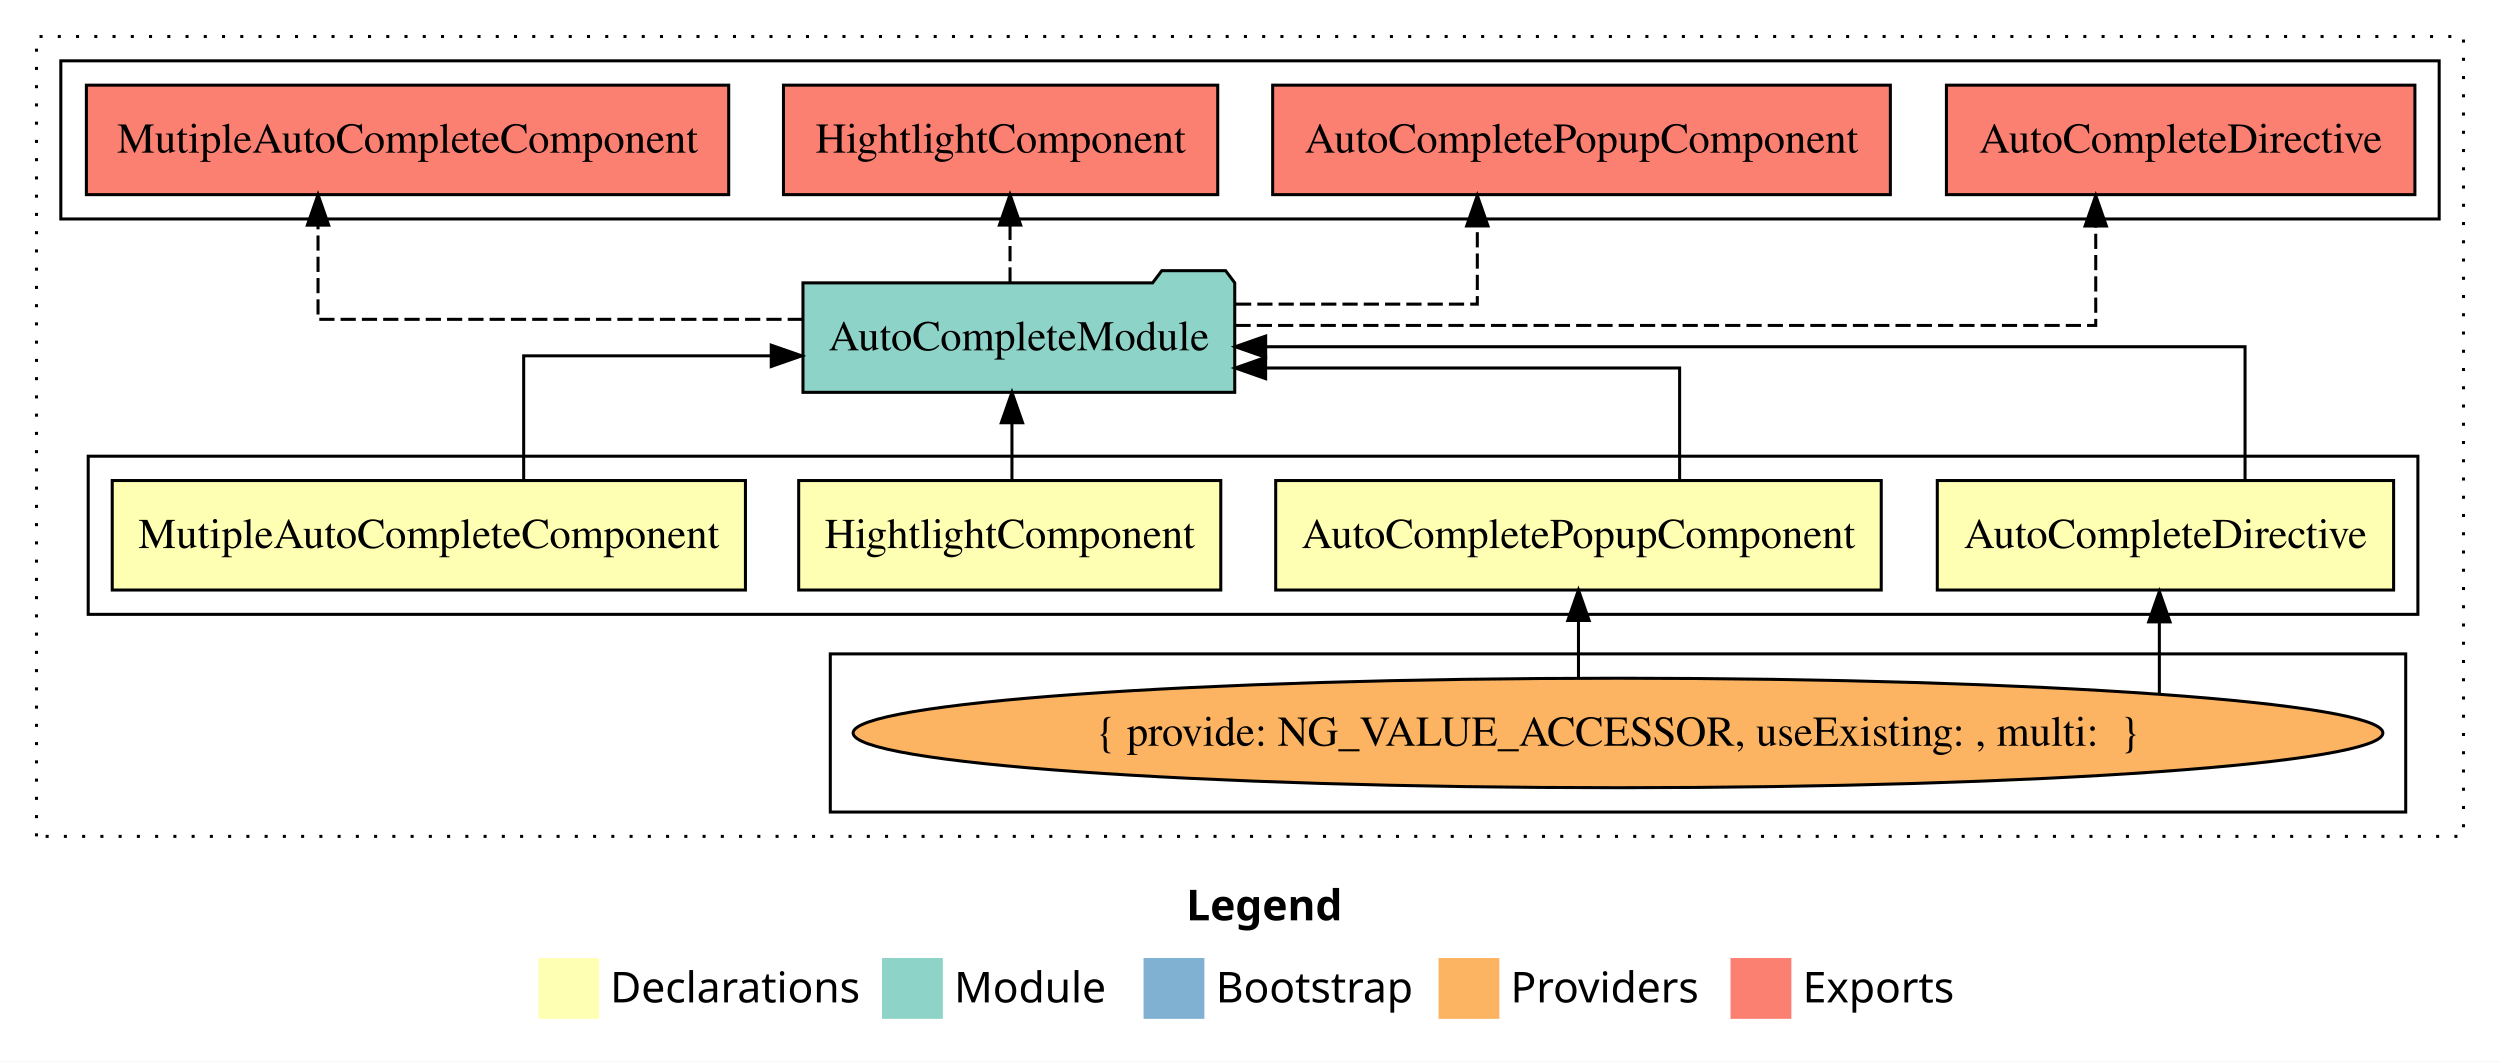
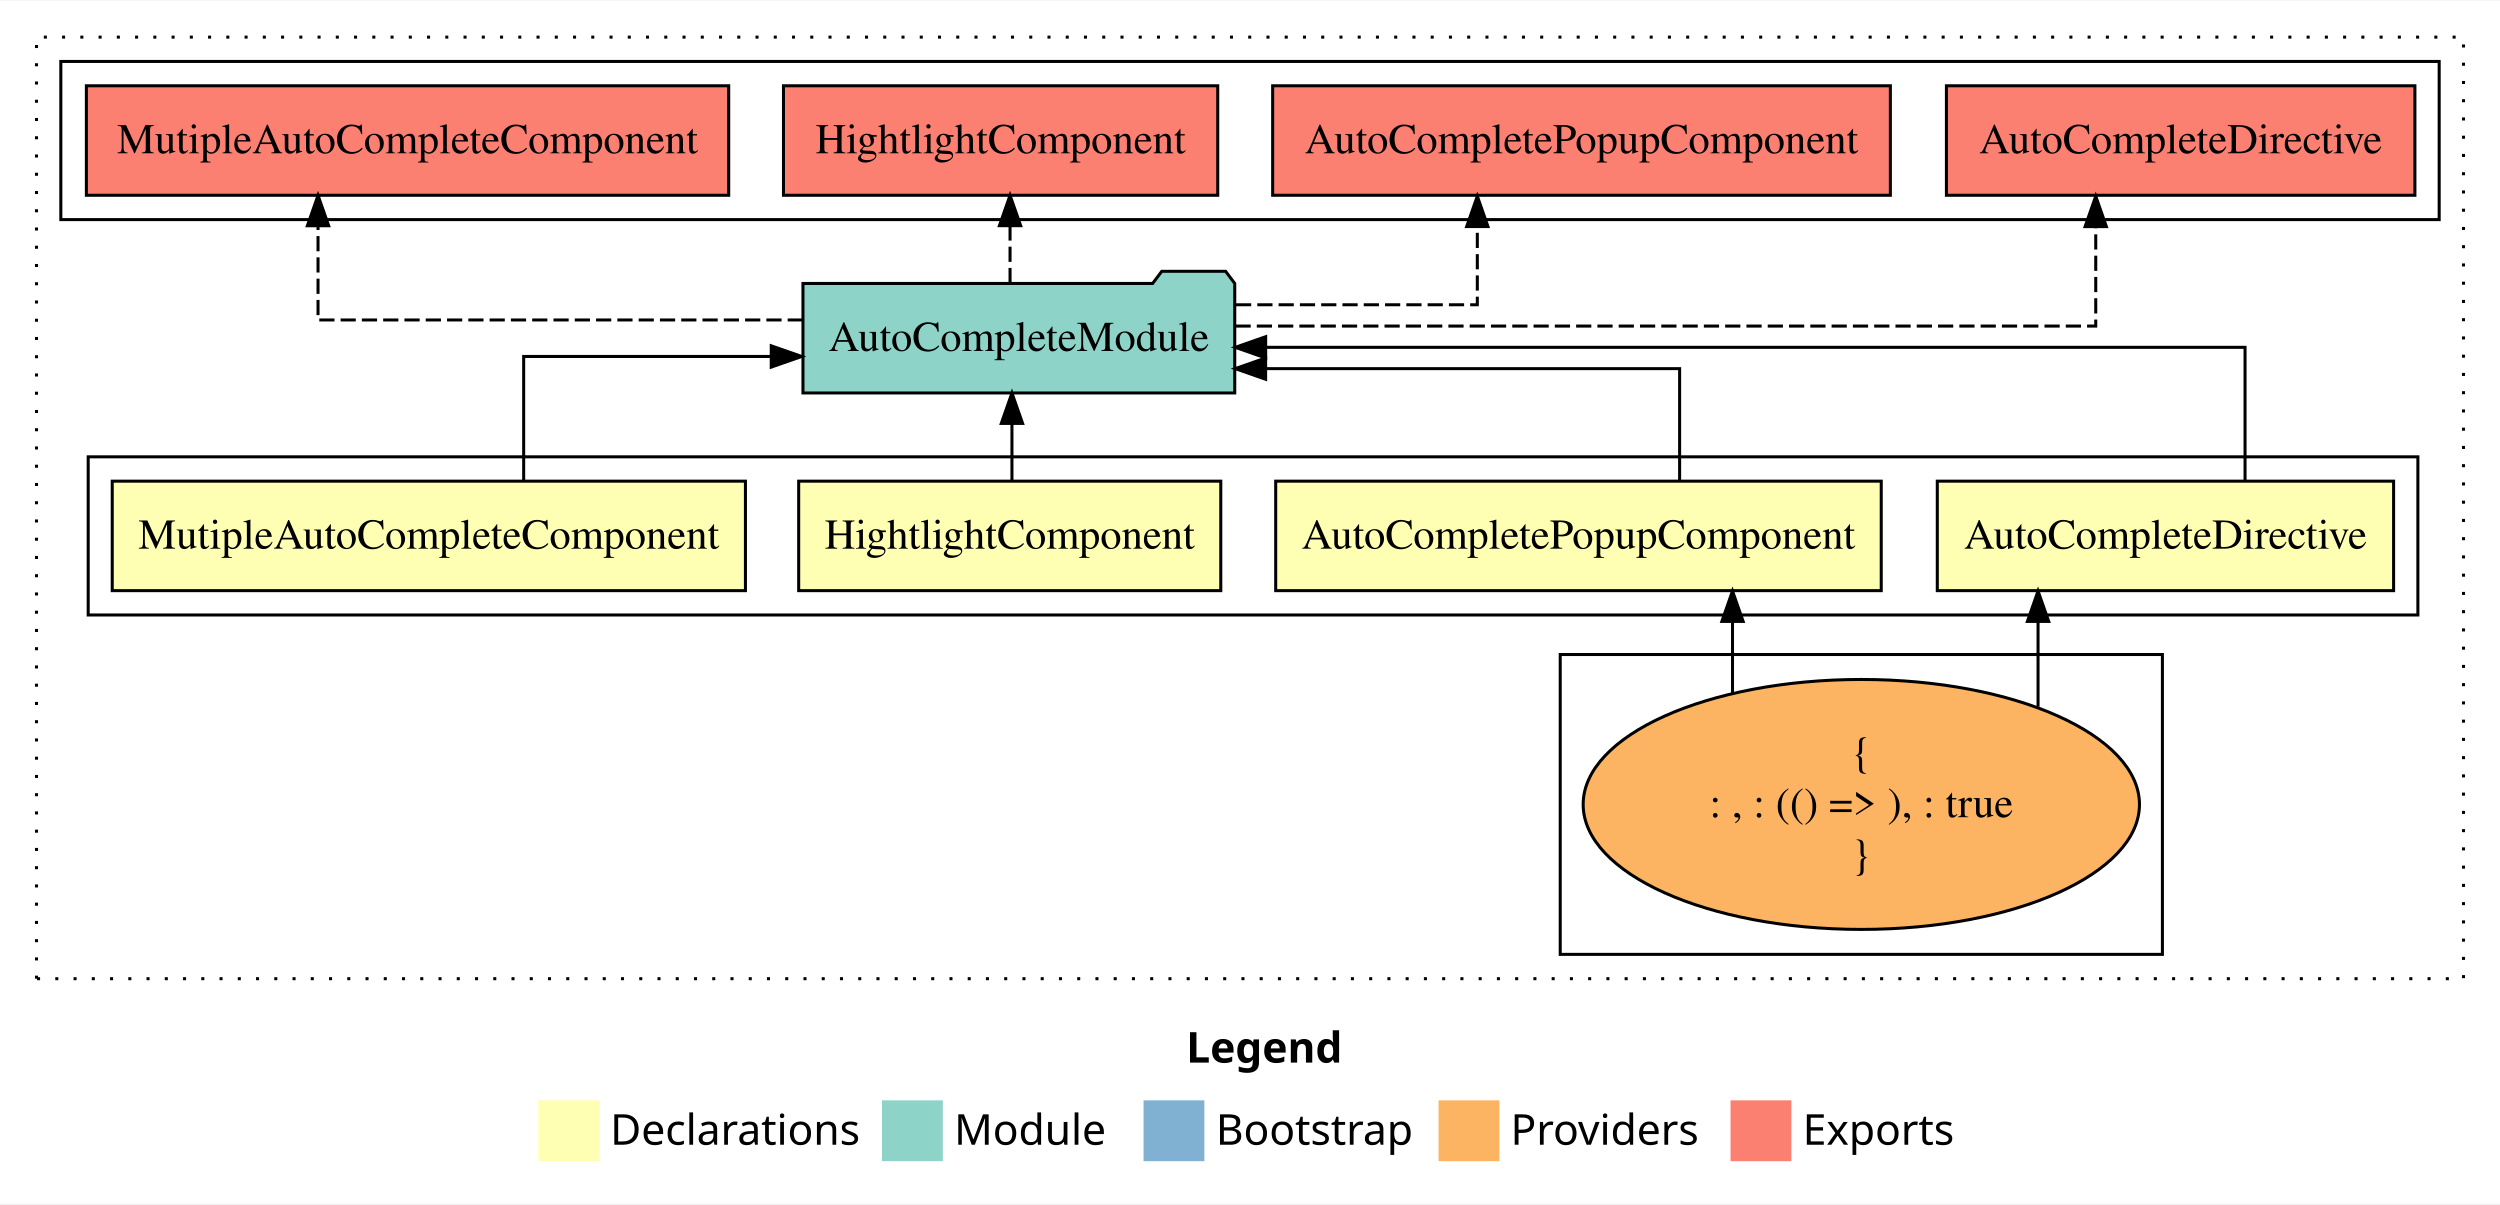
- <svg xmlns="http://www.w3.org/2000/svg" width="822pt" height="349pt" viewBox="0.00 0.00 822.00 349.00">
-   <g id="graph0" class="graph" transform="scale(1 1) rotate(0) translate(4 345)">
-     <polygon fill="#ffffff" stroke="transparent" points="-4,4 -4,-345 818,-345 818,4 -4,4" />
+ <svg xmlns="http://www.w3.org/2000/svg" width="822pt" height="396pt" viewBox="0.00 0.00 822.00 395.59">
+   <g id="graph0" class="graph" transform="scale(1 1) rotate(0) translate(4 391.5901)">
+     <polygon fill="#ffffff" stroke="transparent" points="-4,4 -4,-391.59 818,-391.59 818,4 -4,4" />
    <text text-anchor="start" x="386.009" y="-42.4" font-family="sans-serif" font-weight="bold" font-size="14.00" fill="#000000">Legend</text>
    <polygon fill="#ffffb3" stroke="transparent" points="173,-10 173,-30 193,-30 193,-10 173,-10" />
    <text text-anchor="start" x="196.629" y="-15.4" font-family="sans-serif" font-size="14.00" fill="#000000">  Declarations</text>
    <polygon fill="#8dd3c7" stroke="transparent" points="286,-10 286,-30 306,-30 306,-10 286,-10" />
    <text text-anchor="start" x="309.725" y="-15.4" font-family="sans-serif" font-size="14.00" fill="#000000">  Module</text>
    <polygon fill="#80b1d3" stroke="transparent" points="372,-10 372,-30 392,-30 392,-10 372,-10" />
    <text text-anchor="start" x="395.781" y="-15.4" font-family="sans-serif" font-size="14.00" fill="#000000">  Bootstrap</text>
    <polygon fill="#fdb462" stroke="transparent" points="469,-10 469,-30 489,-30 489,-10 469,-10" />
    <text text-anchor="start" x="492.673" y="-15.4" font-family="sans-serif" font-size="14.00" fill="#000000">  Providers</text>
    <polygon fill="#fb8072" stroke="transparent" points="565,-10 565,-30 585,-30 585,-10 565,-10" />
    <text text-anchor="start" x="588.726" y="-15.4" font-family="sans-serif" font-size="14.00" fill="#000000">  Exports</text>
    <g id="clust1" class="cluster">
-       <polygon fill="none" stroke="#000000" stroke-dasharray="1,5" points="8,-70 8,-333 806,-333 806,-70 8,-70" />
+       <polygon fill="none" stroke="#000000" stroke-dasharray="1,5" points="8,-70 8,-379.59 806,-379.59 806,-70 8,-70" />
    </g>
    <g id="clust2" class="cluster">
-       <polygon fill="none" stroke="#000000" points="25,-143 25,-195 791,-195 791,-143 25,-143" />
+       <polygon fill="none" stroke="#000000" points="25,-189.59 25,-241.59 791,-241.59 791,-189.59 25,-189.59" />
    </g>
    <g id="clust3" class="cluster">
-       <polygon fill="none" stroke="#000000" points="269,-78 269,-130 787,-130 787,-78 269,-78" />
+       <polygon fill="none" stroke="#000000" points="509,-78 509,-176.59 707,-176.59 707,-78 509,-78" />
    </g>
    <g id="clust8" class="cluster">
-       <polygon fill="none" stroke="#000000" points="16,-273 16,-325 798,-325 798,-273 16,-273" />
+       <polygon fill="none" stroke="#000000" points="16,-319.59 16,-371.59 798,-371.59 798,-319.59 16,-319.59" />
    </g>
    <g id="node1" class="node">
-       <polygon fill="#ffffb3" stroke="#000000" points="783.018,-187 632.982,-187 632.982,-151 783.018,-151 783.018,-187" />
-       <text text-anchor="middle" x="708" y="-164.8" font-family="Times,serif" font-size="14.00" fill="#000000">AutoCompleteDirective</text>
+       <polygon fill="#ffffb3" stroke="#000000" points="783.018,-233.59 632.982,-233.59 632.982,-197.59 783.018,-197.59 783.018,-233.59" />
+       <text text-anchor="middle" x="708" y="-211.39" font-family="Times,serif" font-size="14.00" fill="#000000">AutoCompleteDirective</text>
    </g>
    <g id="node5" class="node">
-       <polygon fill="#8dd3c7" stroke="#000000" points="401.985,-252 398.985,-256 377.985,-256 374.985,-252 260.015,-252 260.015,-216 401.985,-216 401.985,-252" />
-       <text text-anchor="middle" x="331" y="-229.8" font-family="Times,serif" font-size="14.00" fill="#000000">AutoCompleteModule</text>
+       <polygon fill="#8dd3c7" stroke="#000000" points="401.985,-298.59 398.985,-302.59 377.985,-302.59 374.985,-298.59 260.015,-298.59 260.015,-262.59 401.985,-262.59 401.985,-298.59" />
+       <text text-anchor="middle" x="331" y="-276.39" font-family="Times,serif" font-size="14.00" fill="#000000">AutoCompleteModule</text>
    </g>
    <g id="edge1" class="edge">
-       <path fill="none" stroke="#000000" d="M734.17,-187.267C734.17,-205.555 734.17,-231 734.17,-231 734.17,-231 412.151,-231 412.151,-231" />
-       <polygon fill="#000000" stroke="#000000" points="412.151,-227.5 402.151,-231 412.151,-234.5 412.151,-227.5" />
+       <path fill="none" stroke="#000000" d="M734.17,-233.857C734.17,-252.145 734.17,-277.59 734.17,-277.59 734.17,-277.59 412.151,-277.59 412.151,-277.59" />
+       <polygon fill="#000000" stroke="#000000" points="412.151,-274.09 402.151,-277.59 412.151,-281.09 412.151,-274.09" />
    </g>
    <g id="node2" class="node">
-       <polygon fill="#ffffb3" stroke="#000000" points="614.55,-187 415.45,-187 415.45,-151 614.55,-151 614.55,-187" />
-       <text text-anchor="middle" x="515" y="-164.8" font-family="Times,serif" font-size="14.00" fill="#000000">AutoCompletePopupComponent</text>
+       <polygon fill="#ffffb3" stroke="#000000" points="614.55,-233.59 415.45,-233.59 415.45,-197.59 614.55,-197.59 614.55,-233.59" />
+       <text text-anchor="middle" x="515" y="-211.39" font-family="Times,serif" font-size="14.00" fill="#000000">AutoCompletePopupComponent</text>
    </g>
    <g id="edge3" class="edge">
-       <path fill="none" stroke="#000000" d="M548.258,-187.009C548.258,-203.049 548.258,-224 548.258,-224 548.258,-224 412.139,-224 412.139,-224" />
-       <polygon fill="#000000" stroke="#000000" points="412.139,-220.5 402.139,-224 412.139,-227.5 412.139,-220.5" />
+       <path fill="none" stroke="#000000" d="M548.258,-233.599C548.258,-249.639 548.258,-270.59 548.258,-270.59 548.258,-270.59 412.139,-270.59 412.139,-270.59" />
+       <polygon fill="#000000" stroke="#000000" points="412.139,-267.09 402.139,-270.59 412.139,-274.09 412.139,-267.09" />
    </g>
    <g id="node3" class="node">
-       <polygon fill="#ffffb3" stroke="#000000" points="397.392,-187 258.608,-187 258.608,-151 397.392,-151 397.392,-187" />
-       <text text-anchor="middle" x="328" y="-164.8" font-family="Times,serif" font-size="14.00" fill="#000000">HightlightComponent</text>
+       <polygon fill="#ffffb3" stroke="#000000" points="397.392,-233.59 258.608,-233.59 258.608,-197.59 397.392,-197.59 397.392,-233.59" />
+       <text text-anchor="middle" x="328" y="-211.39" font-family="Times,serif" font-size="14.00" fill="#000000">HightlightComponent</text>
    </g>
    <g id="edge5" class="edge">
-       <path fill="none" stroke="#000000" d="M328.727,-187.106C328.727,-187.106 328.727,-205.991 328.727,-205.991" />
-       <polygon fill="#000000" stroke="#000000" points="325.227,-205.991 328.727,-215.991 332.227,-205.991 325.227,-205.991" />
+       <path fill="none" stroke="#000000" d="M328.727,-233.696C328.727,-233.696 328.727,-252.581 328.727,-252.581" />
+       <polygon fill="#000000" stroke="#000000" points="325.227,-252.581 328.727,-262.581 332.227,-252.581 325.227,-252.581" />
    </g>
    <g id="node4" class="node">
-       <polygon fill="#ffffb3" stroke="#000000" points="241.098,-187 32.902,-187 32.902,-151 241.098,-151 241.098,-187" />
-       <text text-anchor="middle" x="137" y="-164.8" font-family="Times,serif" font-size="14.00" fill="#000000">MutipleAutoCompleteComponent</text>
+       <polygon fill="#ffffb3" stroke="#000000" points="241.098,-233.59 32.902,-233.59 32.902,-197.59 241.098,-197.59 241.098,-233.59" />
+       <text text-anchor="middle" x="137" y="-211.39" font-family="Times,serif" font-size="14.00" fill="#000000">MutipleAutoCompleteComponent</text>
    </g>
    <g id="edge6" class="edge">
-       <path fill="none" stroke="#000000" d="M168.183,-187.023C168.183,-204.373 168.183,-228 168.183,-228 168.183,-228 249.586,-228 249.586,-228" />
-       <polygon fill="#000000" stroke="#000000" points="249.586,-231.5 259.586,-228 249.586,-224.5 249.586,-231.5" />
+       <path fill="none" stroke="#000000" d="M168.183,-233.613C168.183,-250.963 168.183,-274.59 168.183,-274.59 168.183,-274.59 249.586,-274.59 249.586,-274.59" />
+       <polygon fill="#000000" stroke="#000000" points="249.586,-278.09 259.586,-274.59 249.586,-271.09 249.586,-278.09" />
    </g>
    <g id="node7" class="node">
-       <polygon fill="#fb8072" stroke="#000000" points="790.018,-317 635.982,-317 635.982,-281 790.018,-281 790.018,-317" />
-       <text text-anchor="middle" x="713" y="-294.8" font-family="Times,serif" font-size="14.00" fill="#000000">AutoCompleteDirective </text>
+       <polygon fill="#fb8072" stroke="#000000" points="790.018,-363.59 635.982,-363.59 635.982,-327.59 790.018,-327.59 790.018,-363.59" />
+       <text text-anchor="middle" x="713" y="-341.39" font-family="Times,serif" font-size="14.00" fill="#000000">AutoCompleteDirective </text>
    </g>
    <g id="edge7" class="edge">
-       <path fill="none" stroke="#000000" stroke-dasharray="5,2" d="M402.228,-238C505.625,-238 685.08,-238 685.08,-238 685.08,-238 685.08,-270.698 685.08,-270.698" />
-       <polygon fill="#000000" stroke="#000000" points="681.581,-270.698 685.08,-280.698 688.581,-270.698 681.581,-270.698" />
+       <path fill="none" stroke="#000000" stroke-dasharray="5,2" d="M402.228,-284.59C505.625,-284.59 685.08,-284.59 685.08,-284.59 685.08,-284.59 685.08,-317.288 685.08,-317.288" />
+       <polygon fill="#000000" stroke="#000000" points="681.581,-317.288 685.08,-327.288 688.581,-317.288 681.581,-317.288" />
    </g>
    <g id="node8" class="node">
-       <polygon fill="#fb8072" stroke="#000000" points="617.55,-317 414.45,-317 414.45,-281 617.55,-281 617.55,-317" />
-       <text text-anchor="middle" x="516" y="-294.8" font-family="Times,serif" font-size="14.00" fill="#000000">AutoCompletePopupComponent </text>
+       <polygon fill="#fb8072" stroke="#000000" points="617.55,-363.59 414.45,-363.59 414.45,-327.59 617.55,-327.59 617.55,-363.59" />
+       <text text-anchor="middle" x="516" y="-341.39" font-family="Times,serif" font-size="14.00" fill="#000000">AutoCompletePopupComponent </text>
    </g>
    <g id="edge8" class="edge">
-       <path fill="none" stroke="#000000" stroke-dasharray="5,2" d="M402.398,-245C441.36,-245 481.742,-245 481.742,-245 481.742,-245 481.742,-270.718 481.742,-270.718" />
-       <polygon fill="#000000" stroke="#000000" points="478.242,-270.718 481.742,-280.718 485.242,-270.718 478.242,-270.718" />
+       <path fill="none" stroke="#000000" stroke-dasharray="5,2" d="M402.398,-291.59C441.36,-291.59 481.742,-291.59 481.742,-291.59 481.742,-291.59 481.742,-317.308 481.742,-317.308" />
+       <polygon fill="#000000" stroke="#000000" points="478.242,-317.308 481.742,-327.308 485.242,-317.308 478.242,-317.308" />
    </g>
    <g id="node9" class="node">
-       <polygon fill="#fb8072" stroke="#000000" points="396.392,-317 253.607,-317 253.607,-281 396.392,-281 396.392,-317" />
-       <text text-anchor="middle" x="325" y="-294.8" font-family="Times,serif" font-size="14.00" fill="#000000">HightlightComponent </text>
+       <polygon fill="#fb8072" stroke="#000000" points="396.392,-363.59 253.607,-363.59 253.607,-327.59 396.392,-327.59 396.392,-363.59" />
+       <text text-anchor="middle" x="325" y="-341.39" font-family="Times,serif" font-size="14.00" fill="#000000">HightlightComponent </text>
    </g>
    <g id="edge9" class="edge">
-       <path fill="none" stroke="#000000" stroke-dasharray="5,2" d="M328.102,-252.106C328.102,-252.106 328.102,-270.991 328.102,-270.991" />
-       <polygon fill="#000000" stroke="#000000" points="324.602,-270.991 328.102,-280.991 331.602,-270.991 324.602,-270.991" />
+       <path fill="none" stroke="#000000" stroke-dasharray="5,2" d="M328.102,-298.696C328.102,-298.696 328.102,-317.581 328.102,-317.581" />
+       <polygon fill="#000000" stroke="#000000" points="324.602,-317.581 328.102,-327.581 331.602,-317.581 324.602,-317.581" />
    </g>
    <g id="node10" class="node">
-       <polygon fill="#fb8072" stroke="#000000" points="235.599,-317 24.401,-317 24.401,-281 235.599,-281 235.599,-317" />
-       <text text-anchor="middle" x="130" y="-294.8" font-family="Times,serif" font-size="14.00" fill="#000000">MutipleAutoCompleteComponent </text>
+       <polygon fill="#fb8072" stroke="#000000" points="235.599,-363.59 24.401,-363.59 24.401,-327.59 235.599,-327.59 235.599,-363.59" />
+       <text text-anchor="middle" x="130" y="-341.39" font-family="Times,serif" font-size="14.00" fill="#000000">MutipleAutoCompleteComponent </text>
    </g>
    <g id="edge10" class="edge">
-       <path fill="none" stroke="#000000" stroke-dasharray="5,2" d="M259.982,-240C192.275,-240 100.567,-240 100.567,-240 100.567,-240 100.567,-270.978 100.567,-270.978" />
-       <polygon fill="#000000" stroke="#000000" points="97.067,-270.977 100.567,-280.978 104.067,-270.978 97.067,-270.977" />
+       <path fill="none" stroke="#000000" stroke-dasharray="5,2" d="M259.982,-286.59C192.275,-286.59 100.567,-286.59 100.567,-286.59 100.567,-286.59 100.567,-317.567 100.567,-317.567" />
+       <polygon fill="#000000" stroke="#000000" points="97.067,-317.567 100.567,-327.567 104.067,-317.568 97.067,-317.567" />
    </g>
    <g id="node6" class="node">
-       <ellipse fill="#fdb462" stroke="#000000" cx="528" cy="-104" rx="251.499" ry="18" />
-       <text text-anchor="middle" x="528" y="-99.8" font-family="Times,serif" font-size="14.00" fill="#000000">{ provide: NG_VALUE_ACCESSOR, useExisting: , multi:  }</text>
+       <ellipse fill="#fdb462" stroke="#000000" cx="608" cy="-127.295" rx="91.456" ry="41.091" />
+       <text text-anchor="middle" x="608" y="-139.895" font-family="Times,serif" font-size="14.00" fill="#000000">{</text>
+       <text text-anchor="middle" x="608" y="-123.095" font-family="Times,serif" font-size="14.00" fill="#000000">    : , : (() =&gt; ), : true</text>
+       <text text-anchor="middle" x="608" y="-106.295" font-family="Times,serif" font-size="14.00" fill="#000000">}</text>
    </g>
    <g id="edge2" class="edge">
-       <path fill="none" stroke="#000000" d="M705.995,-116.842C705.995,-116.842 705.995,-140.523 705.995,-140.523" />
-       <polygon fill="#000000" stroke="#000000" points="702.495,-140.523 705.995,-150.523 709.495,-140.523 702.495,-140.523" />
+       <path fill="none" stroke="#000000" d="M666.11,-159.421C666.11,-159.421 666.11,-187.481 666.11,-187.481" />
+       <polygon fill="#000000" stroke="#000000" points="662.61,-187.481 666.11,-197.481 669.61,-187.481 662.61,-187.481" />
    </g>
    <g id="edge4" class="edge">
-       <path fill="none" stroke="#000000" d="M515,-122.106C515,-122.106 515,-140.991 515,-140.991" />
-       <polygon fill="#000000" stroke="#000000" points="511.5,-140.991 515,-150.991 518.5,-140.991 511.5,-140.991" />
+       <path fill="none" stroke="#000000" d="M565.649,-163.973C565.649,-163.973 565.649,-187.471 565.649,-187.471" />
+       <polygon fill="#000000" stroke="#000000" points="562.149,-187.471 565.649,-197.471 569.149,-187.471 562.149,-187.471" />
    </g>
  </g>
</svg>
